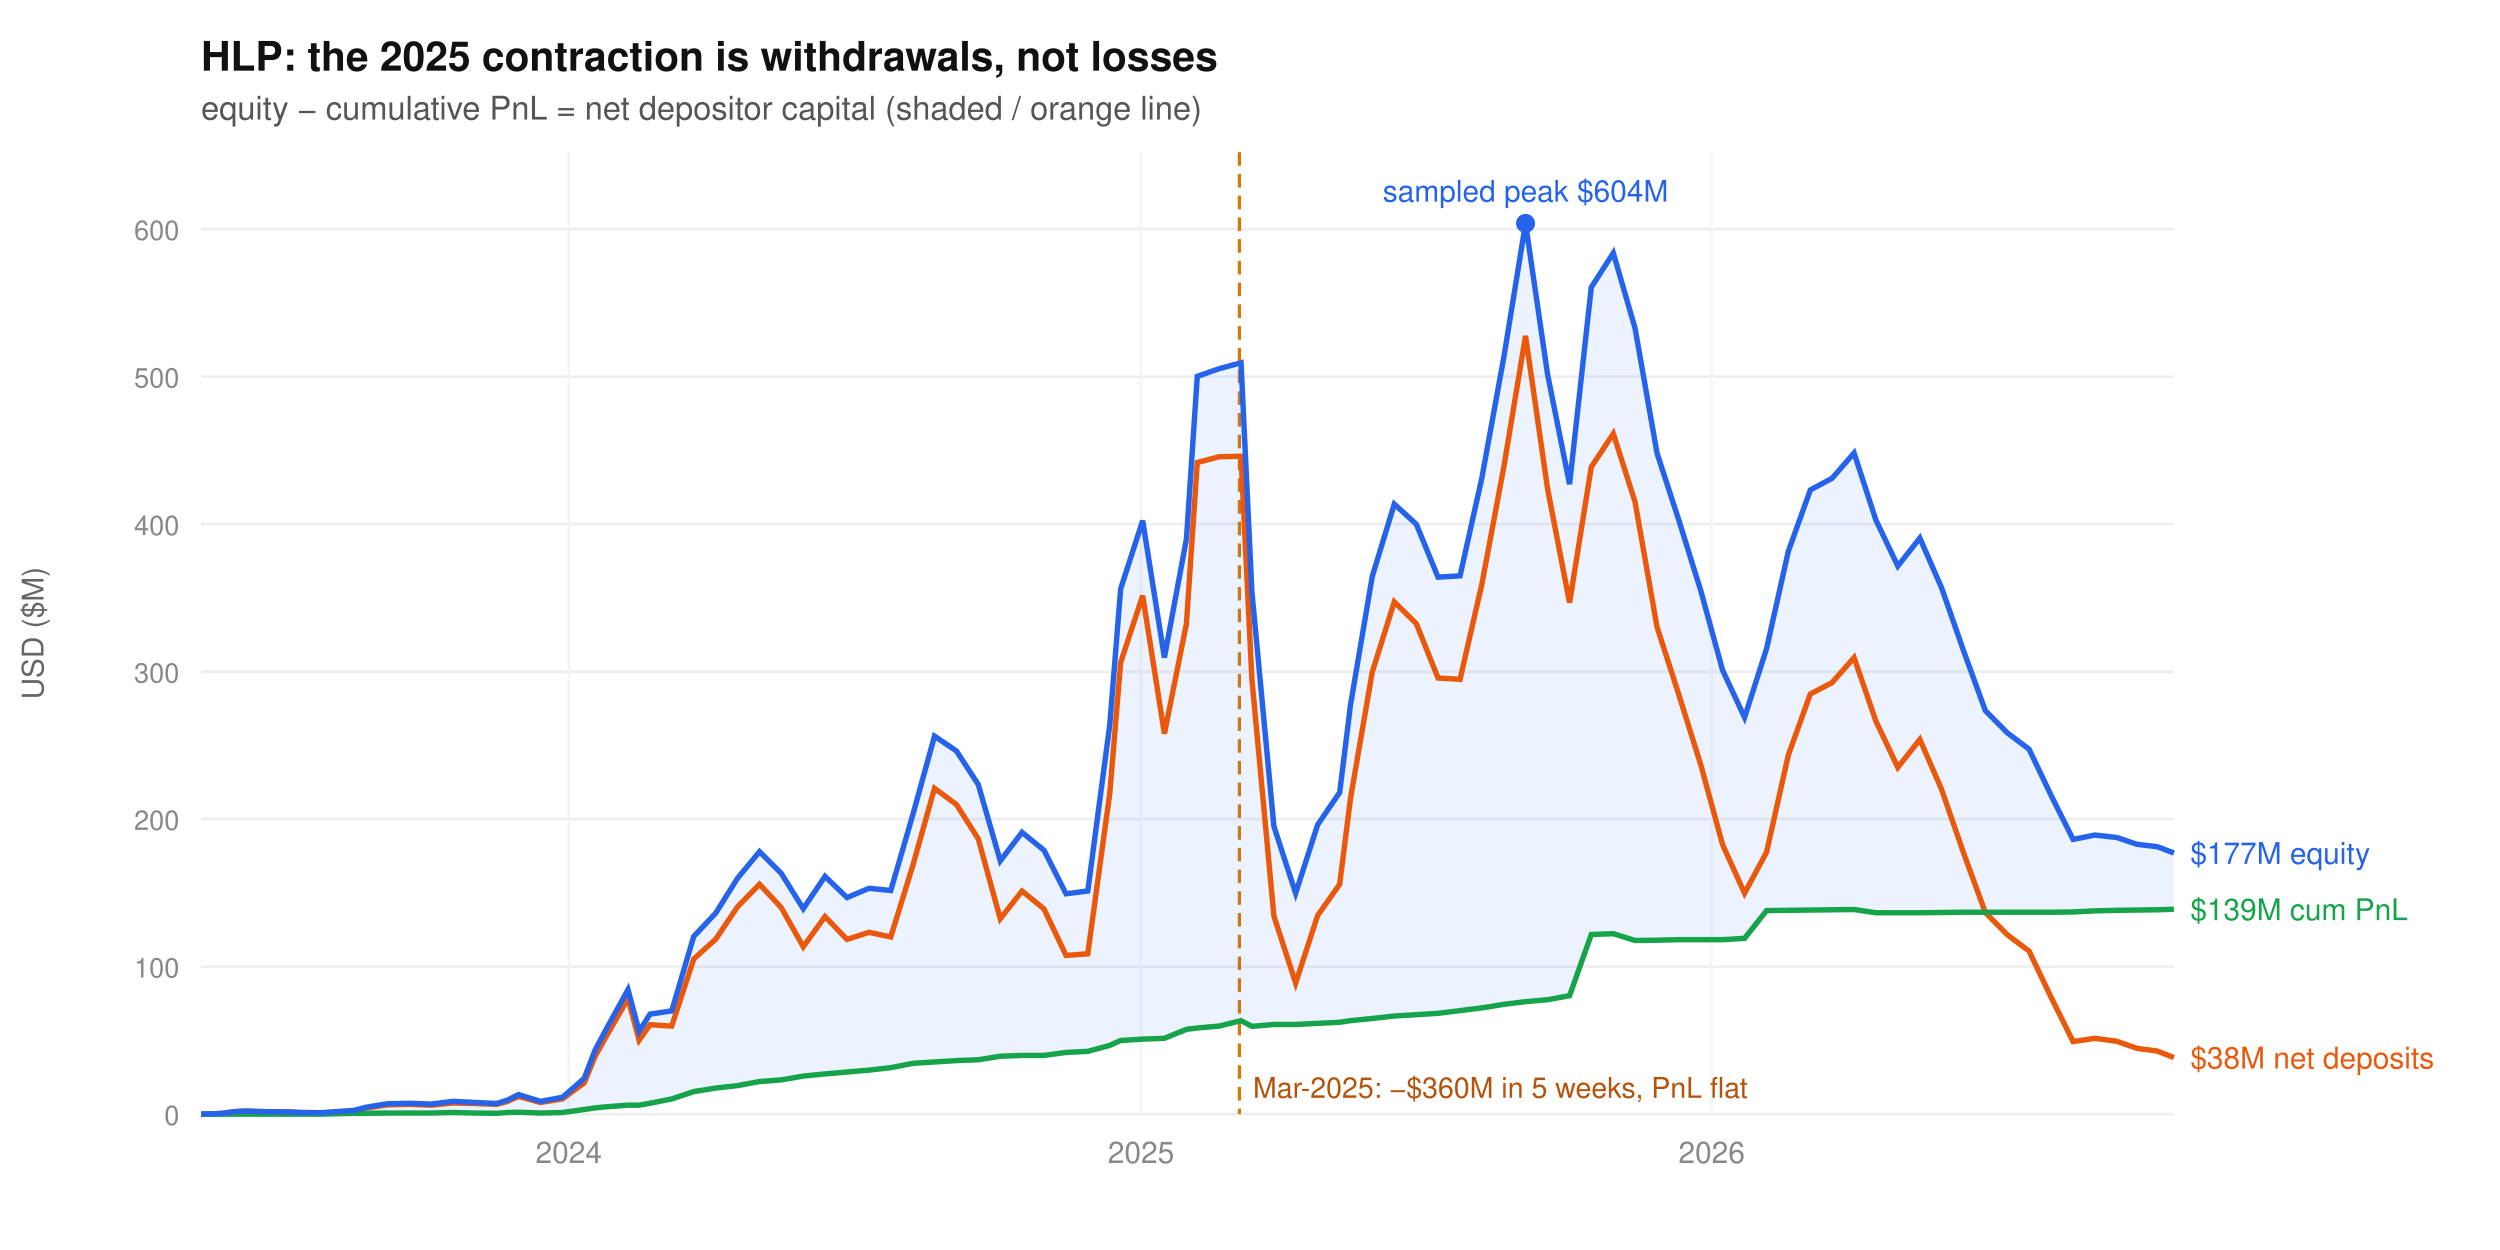
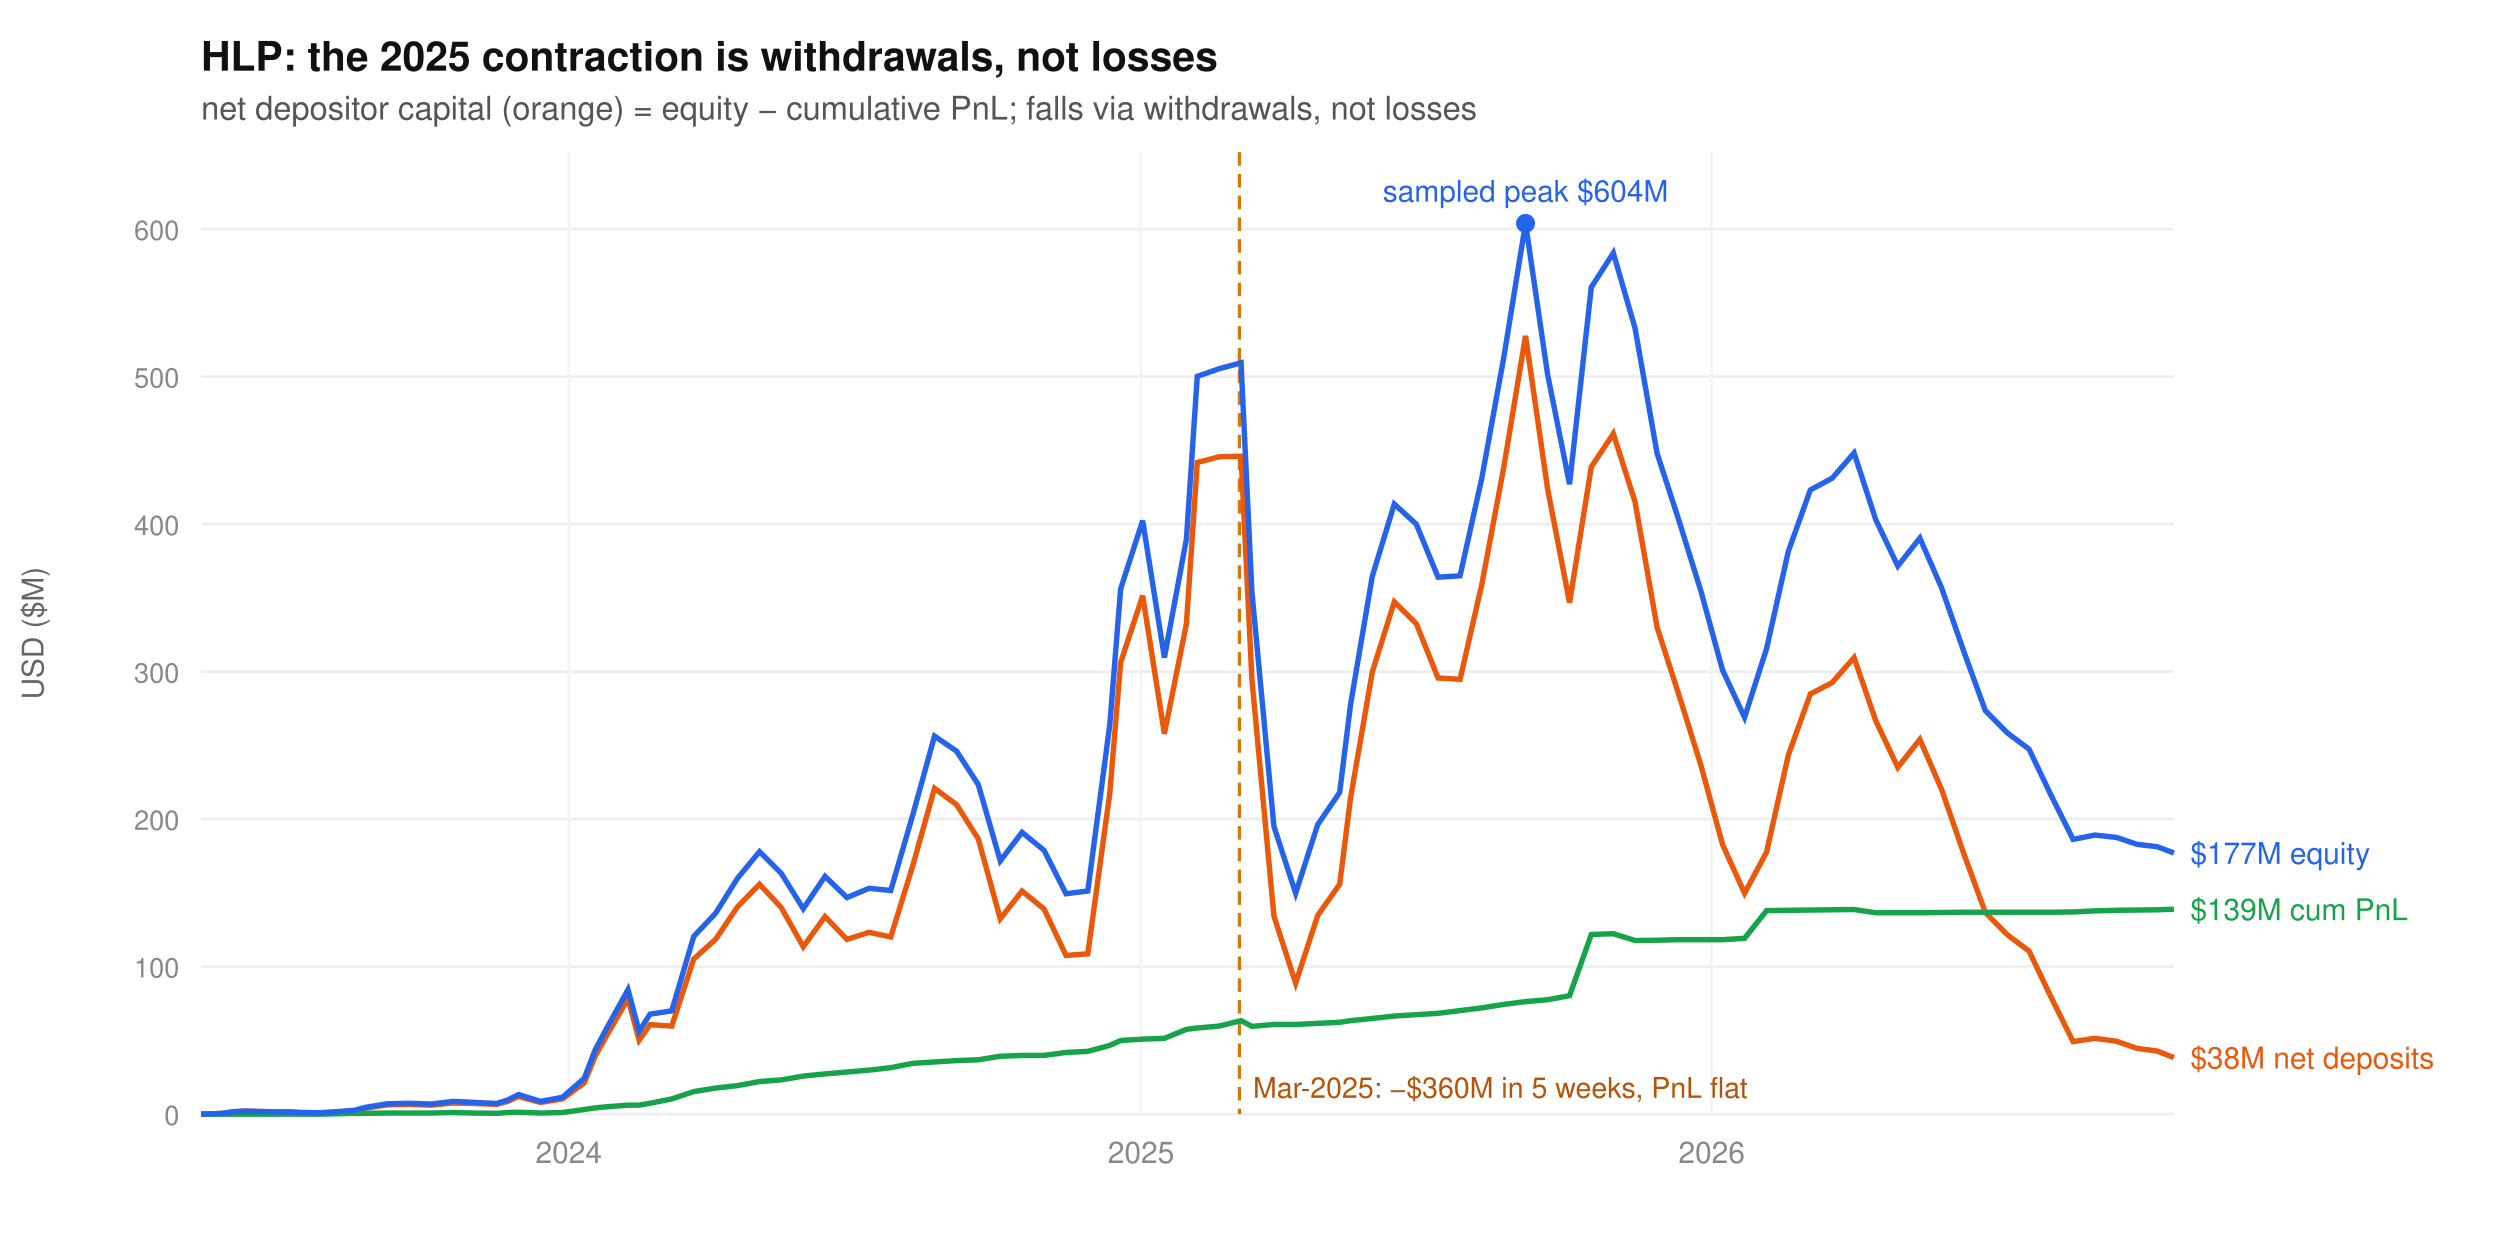
<svg xmlns="http://www.w3.org/2000/svg" viewBox="0 0 920 460" font-family="system-ui,Segoe UI,Helvetica,Arial,sans-serif">
  <rect width="920" height="460" fill="#ffffff" />
  <text x="74" y="26" font-size="15" font-weight="700" fill="#111">HLP: the 2025 contraction is withdrawals, not losses</text>
-   <text x="74" y="44" font-size="12" fill="#555">equity − cumulative PnL = net depositor capital (shaded / orange line)</text>
+   <text x="74" y="44" font-size="12" fill="#555">net depositor capital (orange) = equity − cumulative PnL; falls via withdrawals, not losses</text>
  <line x1="74" y1="410.0" x2="800" y2="410.0" stroke="#eee" />
  <text x="66" y="414.0" font-size="10" fill="#888" text-anchor="end">0</text>
  <line x1="74" y1="355.7" x2="800" y2="355.7" stroke="#eee" />
  <text x="66" y="359.7" font-size="10" fill="#888" text-anchor="end">100</text>
  <line x1="74" y1="301.4" x2="800" y2="301.4" stroke="#eee" />
  <text x="66" y="305.4" font-size="10" fill="#888" text-anchor="end">200</text>
  <line x1="74" y1="247.2" x2="800" y2="247.2" stroke="#eee" />
  <text x="66" y="251.2" font-size="10" fill="#888" text-anchor="end">300</text>
  <line x1="74" y1="192.9" x2="800" y2="192.9" stroke="#eee" />
  <text x="66" y="196.9" font-size="10" fill="#888" text-anchor="end">400</text>
  <line x1="74" y1="138.6" x2="800" y2="138.6" stroke="#eee" />
  <text x="66" y="142.6" font-size="10" fill="#888" text-anchor="end">500</text>
  <line x1="74" y1="84.3" x2="800" y2="84.3" stroke="#eee" />
  <text x="66" y="88.3" font-size="10" fill="#888" text-anchor="end">600</text>
  <text x="16" y="233.0" font-size="11" fill="#666" transform="rotate(-90 16 233.0)" text-anchor="middle">USD ($M)</text>
  <line x1="209.3" y1="56" x2="209.3" y2="410" stroke="#f4f4f4" />
  <text x="209.3" y="428" font-size="11" fill="#888" text-anchor="middle">2024</text>
  <line x1="419.9" y1="56" x2="419.9" y2="410" stroke="#f4f4f4" />
  <text x="419.9" y="428" font-size="11" fill="#888" text-anchor="middle">2025</text>
  <line x1="629.9" y1="56" x2="629.9" y2="410" stroke="#f4f4f4" />
  <text x="629.9" y="428" font-size="11" fill="#888" text-anchor="middle">2026</text>
  <line x1="456.1" y1="56" x2="456.1" y2="410" stroke="#d97706" stroke-width="1.2" stroke-dasharray="5 3" />
  <text x="461.1" y="404.0" font-size="10.5" fill="#b45309">Mar-2025: −$360M in 5 weeks, PnL flat</text>
-   <polygon points="74.0,410.0 74.0,410.0 78.1,409.9 82.1,409.7 86.1,409.1 90.1,408.9 98.2,409.1 106.2,409.2 110.3,409.4 118.3,409.5 126.4,408.9 130.4,408.6 134.5,407.5 142.5,406.2 150.6,406.0 158.6,406.3 166.7,405.3 174.7,405.7 182.8,406.1 186.8,404.8 190.8,402.8 198.9,405.3 207.0,403.8 215.0,396.8 219.0,386.4 223.1,378.7 231.1,364.2 235.2,379.5 239.2,373.2 247.2,372.0 255.3,344.6 263.4,336.0 271.4,323.2 279.5,313.4 287.5,321.4 295.6,334.4 303.6,322.5 311.7,330.3 319.8,326.9 327.8,327.7 335.9,299.9 343.9,270.9 352.0,276.4 360.0,288.7 368.1,316.8 376.1,306.3 384.2,312.9 392.3,328.9 400.3,327.9 408.4,266.7 412.4,216.7 420.5,191.6 428.5,242.0 436.6,198.4 440.6,138.5 448.6,135.7 456.7,133.5 460.7,217.8 468.8,304.1 476.8,328.7 484.9,303.5 493.0,291.6 497.0,259.3 505.0,212.1 513.1,185.5 521.2,192.9 529.2,212.4 537.3,211.9 545.3,176.0 553.4,131.5 561.4,82.2 569.5,137.7 577.6,178.2 585.6,105.7 593.7,93.1 601.7,120.8 609.8,166.8 617.8,191.4 625.9,217.4 633.9,246.6 642.0,264.0 650.1,238.7 658.1,202.9 666.2,180.3 674.2,176.0 682.3,166.7 690.3,191.3 698.4,208.3 706.5,198.0 714.5,216.3 722.6,239.5 730.6,261.5 738.7,269.7 746.7,275.7 754.8,292.7 762.9,308.9 770.9,307.3 779.0,308.2 786.4,310.7 793.9,311.6 800.0,313.9 800.0,334.6 793.9,334.8 786.4,334.9 779.0,335.0 770.9,335.2 762.9,335.6 754.8,335.7 746.7,335.7 738.7,335.7 730.6,335.7 722.6,335.7 714.5,335.8 706.5,335.9 698.4,335.9 690.3,335.9 682.3,334.7 674.2,334.8 666.2,334.9 658.1,335.0 650.1,335.1 642.0,345.3 633.9,345.8 625.9,345.8 617.8,345.8 609.8,346.0 601.7,346.1 593.7,343.6 585.6,343.9 577.6,366.4 569.5,367.9 561.4,368.6 553.4,369.6 545.3,370.9 537.3,371.9 529.2,372.9 521.2,373.4 513.1,373.9 505.0,374.8 497.0,375.6 493.0,376.2 484.9,376.6 476.8,377.0 468.8,377.0 460.7,377.7 456.7,375.6 448.6,377.6 440.6,378.3 436.6,378.8 428.5,382.1 420.5,382.4 412.4,382.9 408.4,384.7 400.3,386.9 392.3,387.3 384.2,388.4 376.1,388.4 368.1,388.7 360.0,390.0 352.0,390.3 343.9,390.8 335.9,391.3 327.8,392.9 319.8,393.8 311.7,394.5 303.6,395.2 295.6,396.0 287.5,397.4 279.5,398.0 271.4,399.5 263.4,400.4 255.3,401.7 247.2,404.4 239.2,406.0 235.2,406.7 231.1,406.7 223.1,407.3 219.0,407.7 215.0,408.3 207.0,409.4 198.9,409.6 190.8,409.3 186.8,409.4 182.8,409.7 174.7,409.6 166.7,409.4 158.6,409.6 150.6,409.6 142.5,409.6 134.5,409.7 130.4,409.7 126.4,409.8 118.3,410.0 110.3,410.0 106.2,410.0 98.2,410.0 90.1,410.0 86.1,410.0 82.1,410.0 78.1,410.0 74.0,410.0 74.0,410.0" fill="#3b82f6" fill-opacity="0.09" />
  <polyline points="74.0,410.0 74.0,410.0 78.1,409.9 82.1,409.7 86.1,409.1 90.1,408.9 98.2,409.1 106.2,409.2 110.3,409.4 118.3,409.5 126.4,409.1 130.4,408.9 134.5,407.8 142.5,406.6 150.6,406.4 158.6,406.7 166.7,405.9 174.7,406.1 182.8,406.4 186.8,405.3 190.8,403.5 198.9,405.7 207.0,404.4 215.0,398.5 219.0,388.7 223.1,381.4 231.1,367.5 235.2,382.8 239.2,377.1 247.2,377.6 255.3,352.9 263.4,345.6 271.4,333.7 279.5,325.4 287.5,334.0 295.6,348.4 303.6,337.3 311.7,345.7 319.8,343.1 327.8,344.8 335.9,318.6 343.9,290.1 352.0,296.1 360.0,308.7 368.1,338.1 376.1,327.9 384.2,334.5 392.3,351.6 400.3,351.0 408.4,292.0 412.4,243.8 420.5,219.2 428.5,270.0 436.6,229.6 440.6,170.2 448.6,168.1 456.7,167.9 460.7,250.0 468.8,337.1 476.8,361.8 484.9,336.9 493.0,325.4 497.0,293.7 505.0,247.3 513.1,221.5 521.2,229.5 529.2,249.5 537.3,250.0 545.3,215.1 553.4,171.9 561.4,123.6 569.5,179.8 577.6,221.8 585.6,171.8 593.7,159.6 601.7,184.7 609.8,230.8 617.8,255.6 625.9,281.5 633.9,310.8 642.0,328.7 650.1,313.6 658.1,277.9 666.2,255.4 674.2,251.2 682.3,242.0 690.3,265.3 698.4,282.4 706.5,272.1 714.5,290.5 722.6,313.9 730.6,335.8 738.7,344.0 746.7,350.0 754.8,367.0 762.9,383.3 770.9,382.1 779.0,383.2 786.4,385.8 793.9,386.8 800.0,389.2" fill="none" stroke="#ea580c" stroke-width="2" />
  <polyline points="74.0,410.0 74.0,410.0 78.1,410.0 82.1,410.0 86.1,410.0 90.1,410.0 98.2,410.0 106.2,410.0 110.3,410.0 118.3,410.0 126.4,409.8 130.4,409.7 134.5,409.7 142.5,409.6 150.6,409.6 158.6,409.6 166.7,409.4 174.7,409.6 182.8,409.7 186.8,409.4 190.8,409.3 198.9,409.6 207.0,409.4 215.0,408.3 219.0,407.7 223.1,407.3 231.1,406.7 235.2,406.7 239.2,406.0 247.2,404.4 255.3,401.7 263.4,400.4 271.4,399.5 279.5,398.0 287.5,397.4 295.6,396.0 303.6,395.2 311.7,394.5 319.8,393.8 327.8,392.9 335.9,391.3 343.9,390.8 352.0,390.3 360.0,390.0 368.1,388.7 376.1,388.4 384.2,388.4 392.3,387.3 400.3,386.9 408.4,384.7 412.4,382.9 420.5,382.4 428.5,382.1 436.6,378.8 440.6,378.3 448.6,377.6 456.7,375.6 460.7,377.7 468.8,377.0 476.8,377.0 484.9,376.6 493.0,376.2 497.0,375.6 505.0,374.8 513.1,373.9 521.2,373.4 529.2,372.9 537.3,371.9 545.3,370.9 553.4,369.6 561.4,368.6 569.5,367.9 577.6,366.4 585.6,343.9 593.7,343.6 601.7,346.1 609.8,346.0 617.8,345.8 625.9,345.8 633.9,345.8 642.0,345.3 650.1,335.1 658.1,335.0 666.2,334.9 674.2,334.8 682.3,334.7 690.3,335.9 698.4,335.9 706.5,335.9 714.5,335.8 722.6,335.7 730.6,335.7 738.7,335.7 746.7,335.7 754.8,335.7 762.9,335.6 770.9,335.2 779.0,335.0 786.4,334.9 793.9,334.8 800.0,334.6" fill="none" stroke="#16a34a" stroke-width="2" />
  <polyline points="74.0,410.0 74.0,410.0 78.1,409.9 82.1,409.7 86.1,409.1 90.1,408.9 98.2,409.1 106.2,409.2 110.3,409.4 118.3,409.5 126.4,408.9 130.4,408.6 134.5,407.5 142.5,406.2 150.6,406.0 158.6,406.3 166.7,405.3 174.7,405.7 182.8,406.1 186.8,404.8 190.8,402.8 198.9,405.3 207.0,403.8 215.0,396.8 219.0,386.4 223.1,378.7 231.1,364.2 235.2,379.5 239.2,373.2 247.2,372.0 255.3,344.6 263.4,336.0 271.4,323.2 279.5,313.4 287.5,321.4 295.6,334.4 303.6,322.5 311.7,330.3 319.8,326.9 327.8,327.7 335.9,299.9 343.9,270.9 352.0,276.4 360.0,288.7 368.1,316.8 376.1,306.3 384.2,312.9 392.3,328.9 400.3,327.9 408.4,266.7 412.4,216.7 420.5,191.6 428.5,242.0 436.6,198.4 440.6,138.5 448.6,135.7 456.7,133.5 460.7,217.8 468.8,304.1 476.8,328.7 484.9,303.5 493.0,291.6 497.0,259.3 505.0,212.1 513.1,185.5 521.2,192.9 529.2,212.4 537.3,211.9 545.3,176.0 553.4,131.5 561.4,82.2 569.5,137.7 577.6,178.2 585.6,105.7 593.7,93.1 601.7,120.8 609.8,166.8 617.8,191.4 625.9,217.4 633.9,246.6 642.0,264.0 650.1,238.7 658.1,202.9 666.2,180.3 674.2,176.0 682.3,166.7 690.3,191.3 698.4,208.3 706.5,198.0 714.5,216.3 722.6,239.5 730.6,261.5 738.7,269.7 746.7,275.7 754.8,292.7 762.9,308.9 770.9,307.3 779.0,308.2 786.4,310.7 793.9,311.6 800.0,313.9" fill="none" stroke="#2563eb" stroke-width="2" />
  <circle cx="561.4" cy="82.2" r="3.5" fill="#2563eb" />
  <text x="561.4" y="74.2" font-size="11" fill="#2563eb" text-anchor="middle">sampled peak $604M</text>
  <text x="806" y="317.9" font-size="11" fill="#2563eb">$177M equity</text>
  <text x="806" y="338.6" font-size="11" fill="#16a34a">$139M cum PnL</text>
  <text x="806" y="393.2" font-size="11" fill="#ea580c">$38M net deposits</text>
</svg>
